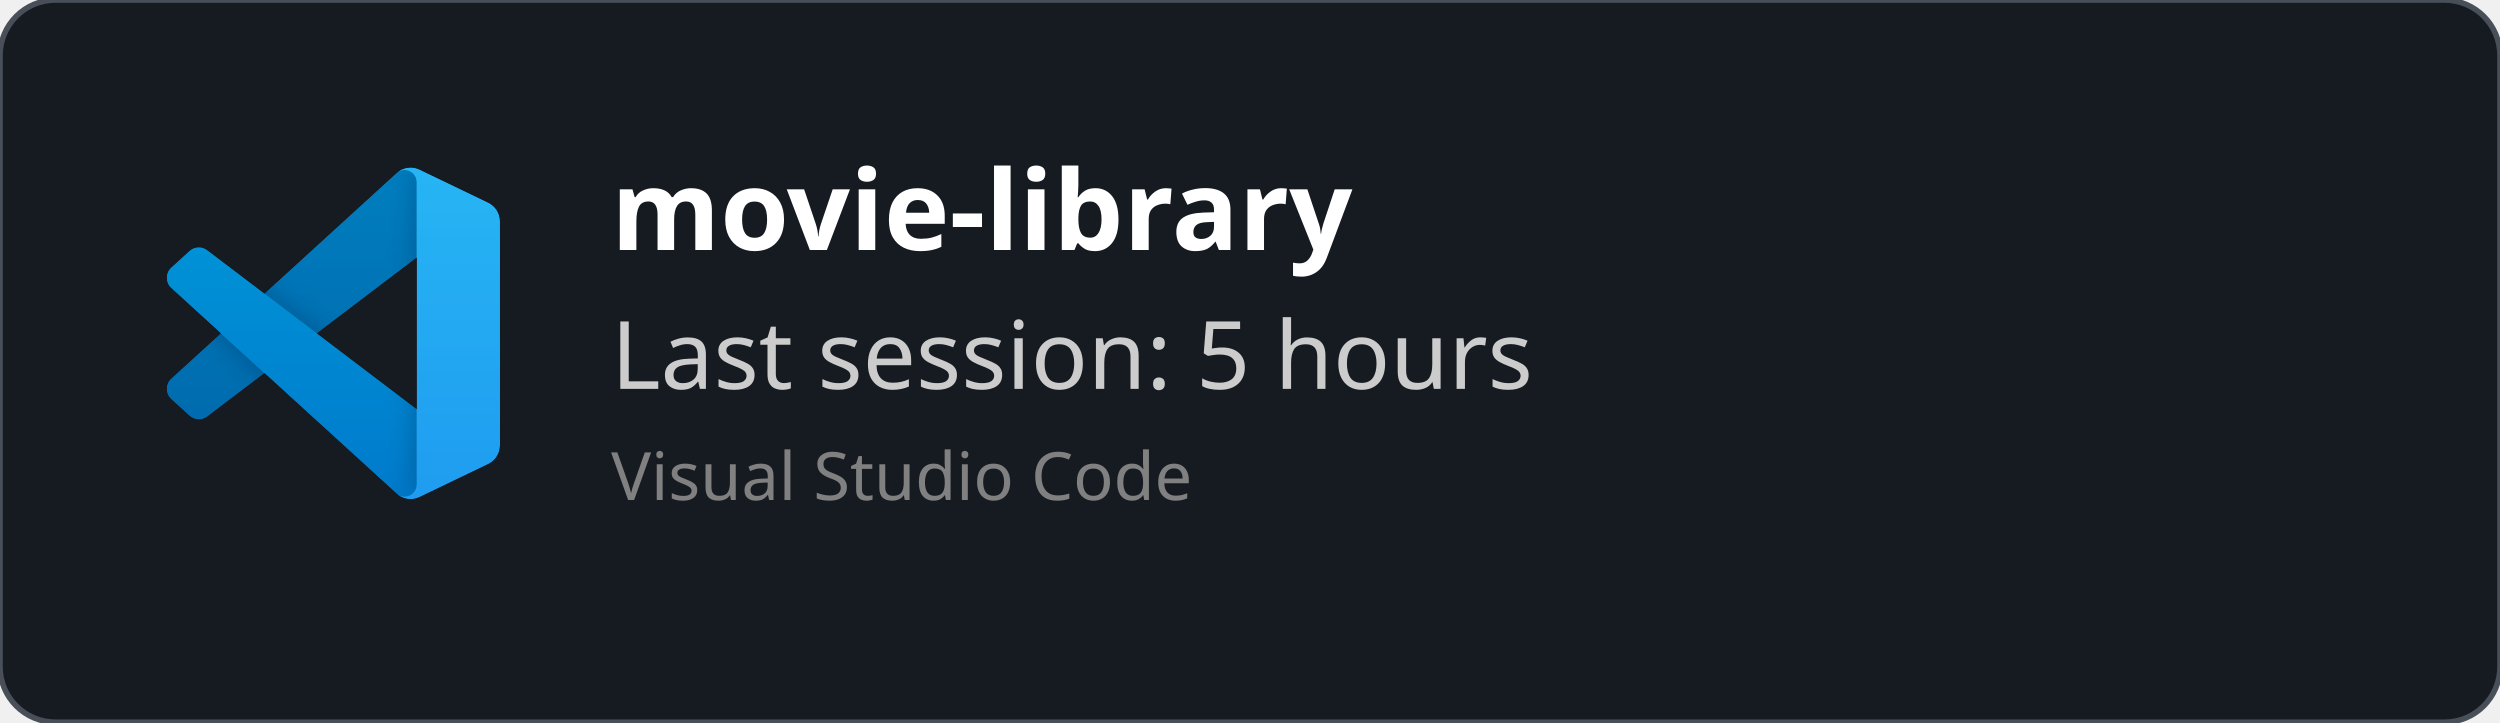
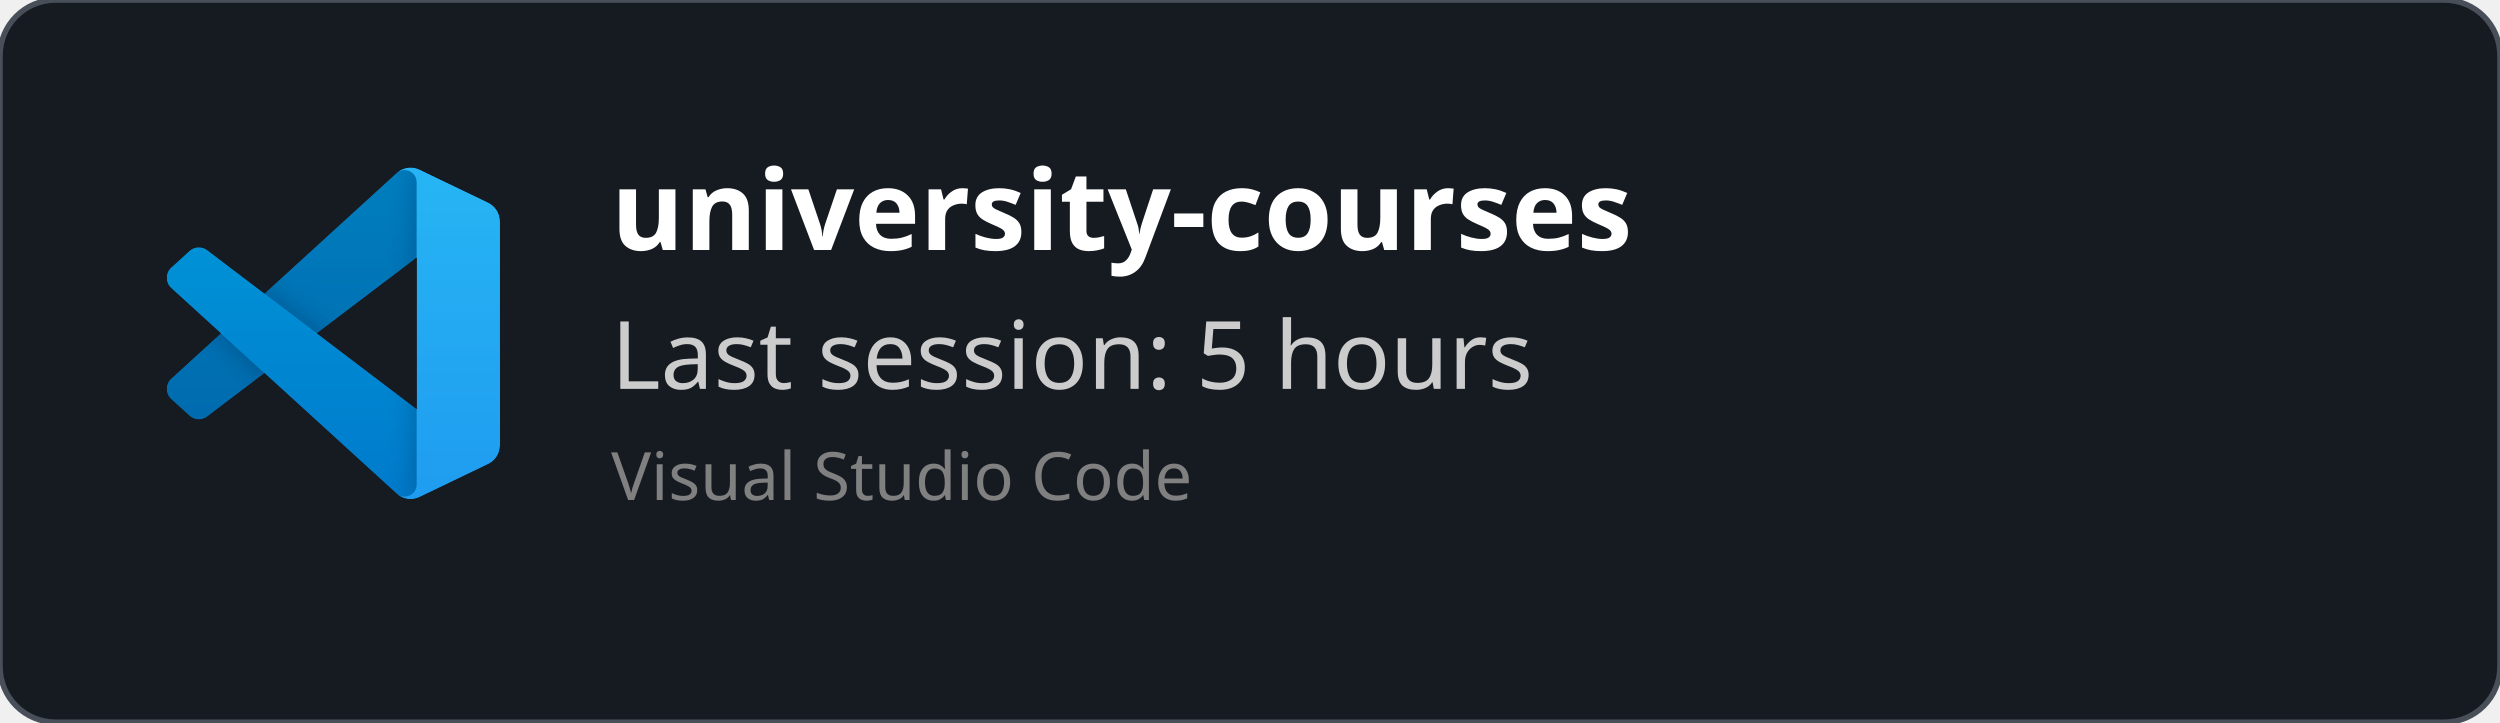
<svg xmlns="http://www.w3.org/2000/svg" width="450" height="130" viewBox="0 0 450 130" fill="none" role="img">
  <style>
    *{
        font-family: 'Segoe UI', Ubuntu, monospace
    }
    </style>
  <defs>
    <clipPath id="horizontalClip" x="20" y="20" width="500" height="200">
      <rect x="90" y="20" width="300" height="50" />
    </clipPath>
  </defs>
  <rect width="450" height="130" fill="rgba(22,27,34)" stroke="#484f58" stroke-width="1" fill-opacity="1" stroke-opacity="1" x="0" y="0" rx="10px" ry="10px">
    </rect>
  <svg width="60" height="60" x="30" y="30" viewBox="0 0 100 100" fill="none" id="vscode">
    <mask id="mask0" mask-type="alpha" maskUnits="userSpaceOnUse" x="0" y="0" width="100" height="100">
      <path fill-rule="evenodd" clip-rule="evenodd" d="M70.912 99.317C72.487 99.931 74.283 99.891 75.873 99.126L96.461 89.22C98.624 88.179 100 85.989 100 83.587V16.413C100 14.011 98.624 11.822 96.461 10.781L75.873 0.874C73.786 -0.13 71.345 0.116 69.513 1.447C69.252 1.637 69.003 1.849 68.769 2.083L29.355 38.041L12.187 25.01C10.589 23.797 8.354 23.896 6.869 25.246L1.363 30.255C-0.453 31.906 -0.455 34.763 1.359 36.417L16.247 50L1.359 63.583C-0.455 65.237 -0.453 68.094 1.363 69.745L6.869 74.754C8.354 76.104 10.589 76.204 12.187 74.99L29.355 61.959L68.769 97.917C69.392 98.541 70.125 99.01 70.912 99.317ZM75.015 27.299L45.109 50L75.015 72.701V27.299Z" fill="white" />
    </mask>
    <g mask="url(#mask0)">
      <path d="M96.461 10.796L75.857 0.876C73.472 -0.273 70.622 0.212 68.75 2.083L1.299 63.583C-0.516 65.237 -0.514 68.094 1.303 69.745L6.813 74.754C8.298 76.104 10.535 76.204 12.134 74.99L93.361 13.37C96.086 11.303 100 13.246 100 16.667V16.427C100 14.027 98.625 11.838 96.461 10.796Z" fill="#0065A9" />
      <g filter="url(#filter0_d)">
        <path d="M96.461 89.204L75.857 99.124C73.472 100.273 70.622 99.788 68.75 97.917L1.299 36.417C-0.516 34.763 -0.514 31.906 1.303 30.255L6.813 25.246C8.298 23.896 10.535 23.796 12.134 25.009L93.361 86.63C96.086 88.697 100 86.754 100 83.333V83.573C100 85.974 98.625 88.162 96.461 89.204Z" fill="#007ACC" />
      </g>
      <g filter="url(#filter1_d)">
        <path d="M75.858 99.126C73.472 100.274 70.622 99.788 68.75 97.917C71.056 100.223 75 98.59 75 95.328V4.672C75 1.41 71.056 -0.223 68.75 2.083C70.622 0.211 73.472 -0.274 75.858 0.874L96.459 10.781C98.623 11.822 100 14.011 100 16.413V83.587C100 85.989 98.623 88.179 96.459 89.22L75.858 99.126Z" fill="#1F9CF0" />
      </g>
      <g style="mix-blend-mode:overlay" opacity="0.25">
        <path fill-rule="evenodd" clip-rule="evenodd" d="M70.851 99.317C72.426 99.931 74.222 99.891 75.812 99.126L96.4 89.22C98.563 88.179 99.939 85.989 99.939 83.587V16.413C99.939 14.011 98.564 11.822 96.4 10.781L75.812 0.874C73.725 -0.13 71.284 0.116 69.453 1.447C69.191 1.637 68.942 1.849 68.708 2.083L29.294 38.041L12.126 25.01C10.528 23.796 8.293 23.896 6.809 25.246L1.302 30.255C-0.513 31.906 -0.515 34.763 1.298 36.417L16.186 50L1.298 63.583C-0.515 65.237 -0.513 68.094 1.302 69.745L6.809 74.754C8.293 76.104 10.528 76.204 12.126 74.99L29.294 61.959L68.708 97.917C69.332 98.54 70.064 99.01 70.851 99.317ZM74.954 27.299L45.048 50L74.954 72.701V27.299Z" fill="url(#paint0_linear)" />
      </g>
    </g>
    <defs>
      <filter id="filter0_d" x="-8.394" y="15.829" width="116.727" height="92.246" filterUnits="userSpaceOnUse" color-interpolation-filters="sRGB">
        <feFlood flood-opacity="0" result="BackgroundImageFix" />
        <feColorMatrix in="SourceAlpha" type="matrix" values="0 0 0 0 0 0 0 0 0 0 0 0 0 0 0 0 0 0 127 0" />
        <feOffset />
        <feGaussianBlur stdDeviation="4.167" />
        <feColorMatrix type="matrix" values="0 0 0 0 0 0 0 0 0 0 0 0 0 0 0 0 0 0 0.25 0" />
        <feBlend mode="overlay" in2="BackgroundImageFix" result="effect1_dropShadow" />
        <feBlend mode="normal" in="SourceGraphic" in2="effect1_dropShadow" result="shape" />
      </filter>
      <filter id="filter1_d" x="60.417" y="-8.076" width="47.917" height="116.151" filterUnits="userSpaceOnUse" color-interpolation-filters="sRGB">
        <feFlood flood-opacity="0" result="BackgroundImageFix" />
        <feColorMatrix in="SourceAlpha" type="matrix" values="0 0 0 0 0 0 0 0 0 0 0 0 0 0 0 0 0 0 127 0" />
        <feOffset />
        <feGaussianBlur stdDeviation="4.167" />
        <feColorMatrix type="matrix" values="0 0 0 0 0 0 0 0 0 0 0 0 0 0 0 0 0 0 0.25 0" />
        <feBlend mode="overlay" in2="BackgroundImageFix" result="effect1_dropShadow" />
        <feBlend mode="normal" in="SourceGraphic" in2="effect1_dropShadow" result="shape" />
      </filter>
      <linearGradient id="paint0_linear" x1="49.939" y1="0.258" x2="49.939" y2="99.742" gradientUnits="userSpaceOnUse">
        <stop stop-color="white" />
        <stop offset="1" stop-color="white" stop-opacity="0" />
      </linearGradient>
    </defs>
  </svg>
  <text x="110" y="45" font-size="20" clip-path="url(#horizontalClip)" font-weight="bold" font-family="Ubuntu" fill="white">
-     movie-library
+     university-courses
    </text>
  <text x="110" y="70" font-size="17px" font-family="Ubuntu" fill="#ccc">
    Last session: 5 hours
    </text>
  <text x="110" y="90" font-size="12px" font-family="Ubuntu" fill="grey">
    Visual Studio Code
    </text>
</svg>
